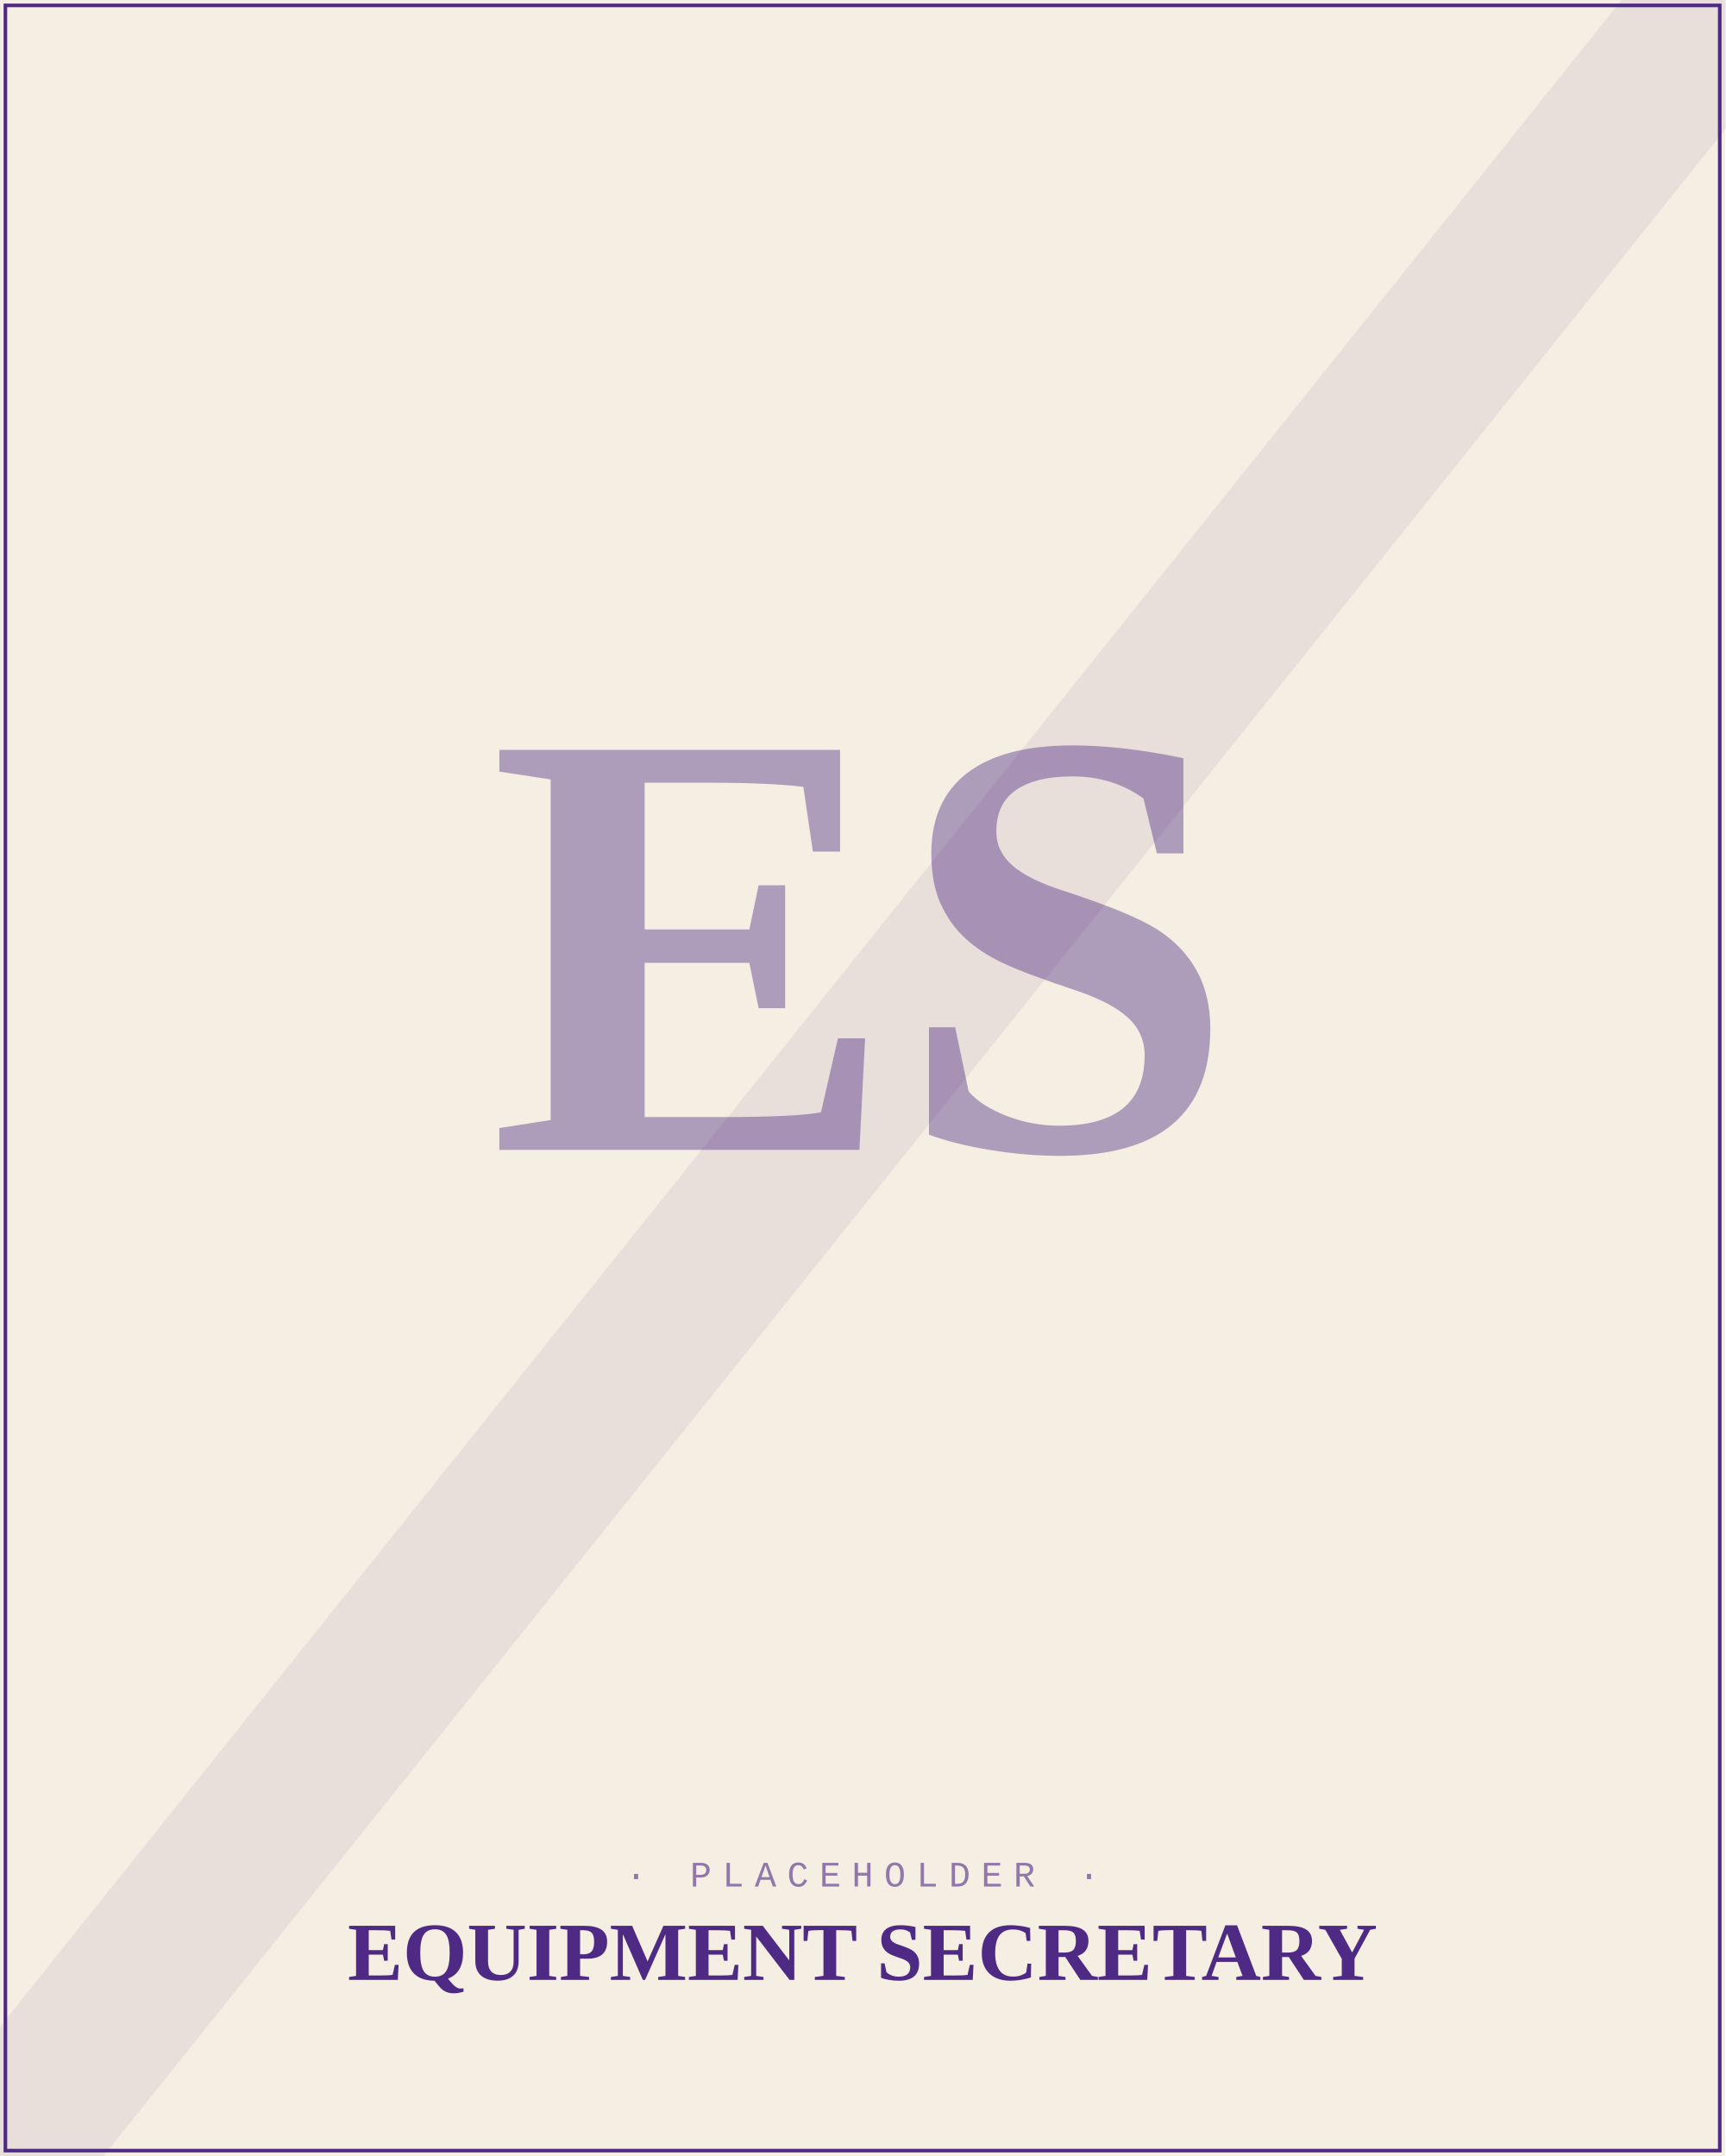
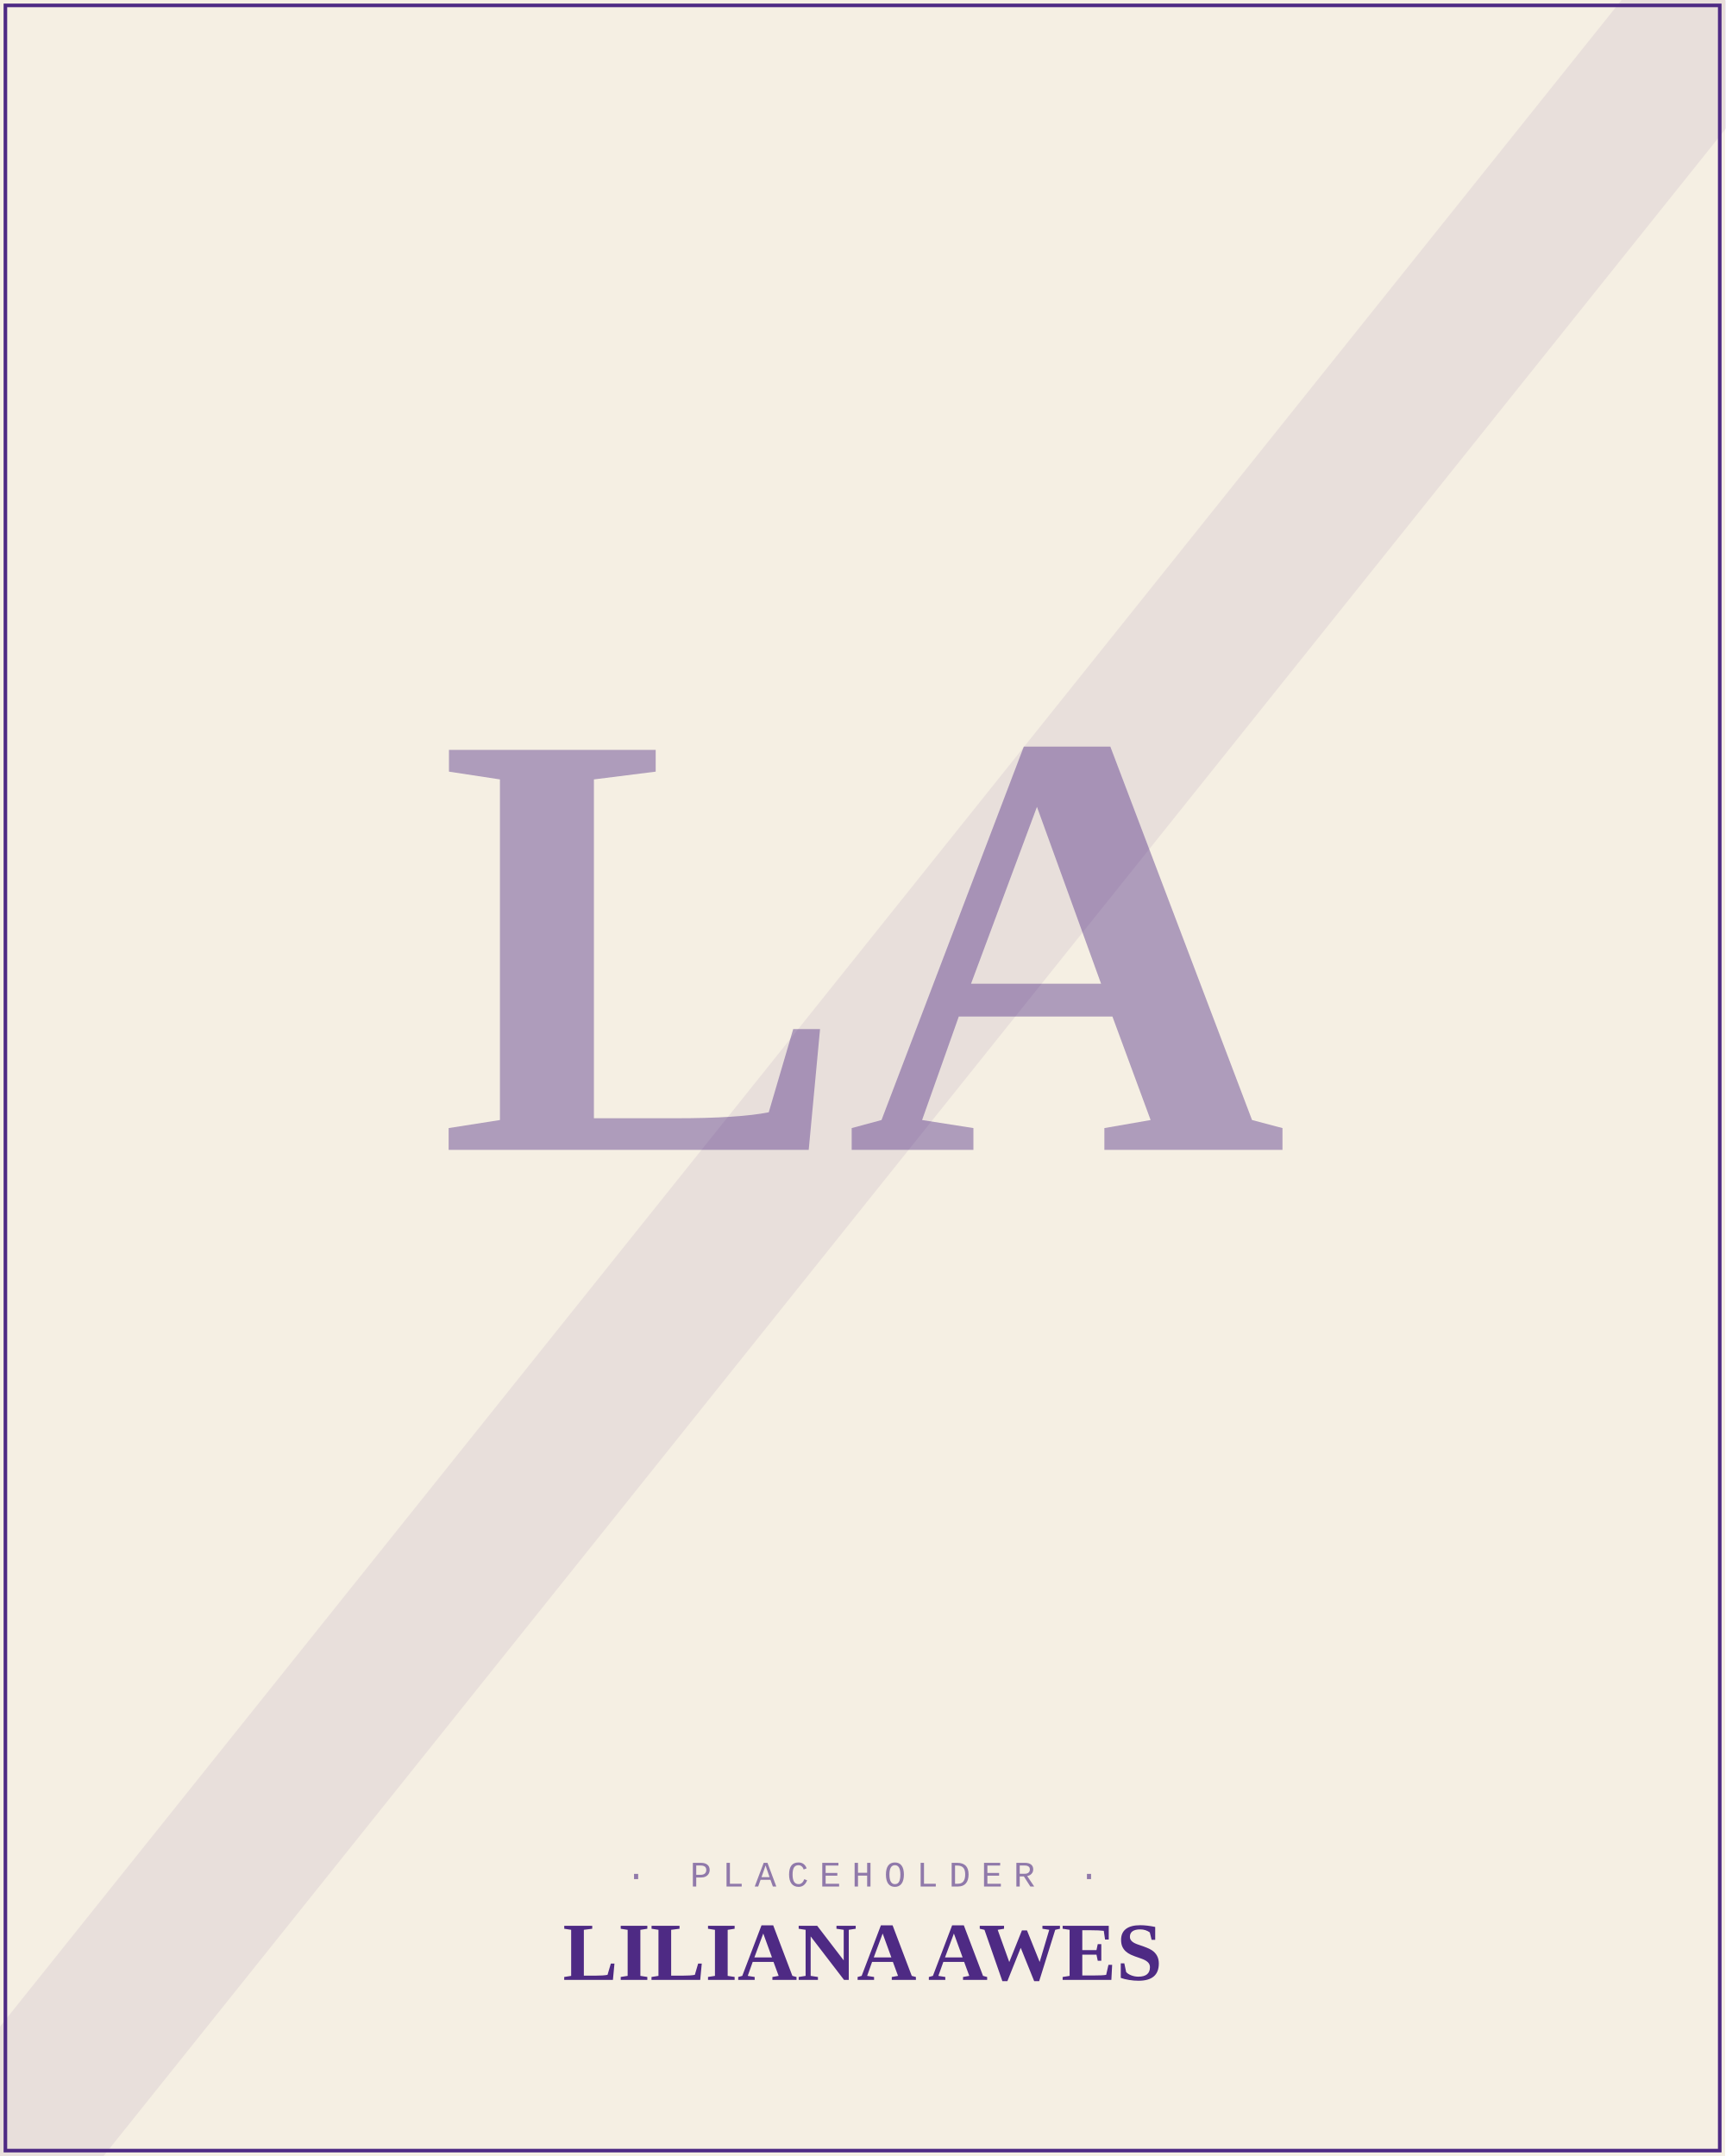
<svg xmlns="http://www.w3.org/2000/svg" viewBox="0 0 960 1200">
  <rect width="960" height="1200" fill="#F5EFE3" />
  <rect x="3" y="3" width="954" height="1194" fill="none" stroke="#4E2A84" stroke-width="2" />
  <line x1="0" y1="1200" x2="960" y2="0" stroke="#4E2A84" stroke-width="90" stroke-opacity="0.08" />
-   <text x="480" y="640" text-anchor="middle" font-family="Georgia, 'Times New Roman', serif" font-weight="700" font-size="340" fill="#4E2A84" fill-opacity="0.42">ES</text>
+   <text x="480" y="640" text-anchor="middle" font-family="Georgia, 'Times New Roman', serif" font-weight="700" font-size="340" fill="#4E2A84" fill-opacity="0.42">LA</text>
  <text x="480" y="1050" text-anchor="middle" font-family="'Courier New', monospace" font-size="20" letter-spacing="6" fill="#4E2A84" fill-opacity="0.6">· PLACEHOLDER ·</text>
-   <text x="480" y="1102" text-anchor="middle" font-family="Georgia, 'Times New Roman', serif" font-weight="700" font-size="46" fill="#4E2A84">EQUIPMENT SECRETARY</text>
+   <text x="480" y="1102" text-anchor="middle" font-family="Georgia, 'Times New Roman', serif" font-weight="700" font-size="46" fill="#4E2A84">LILIANA AWES</text>
</svg>
